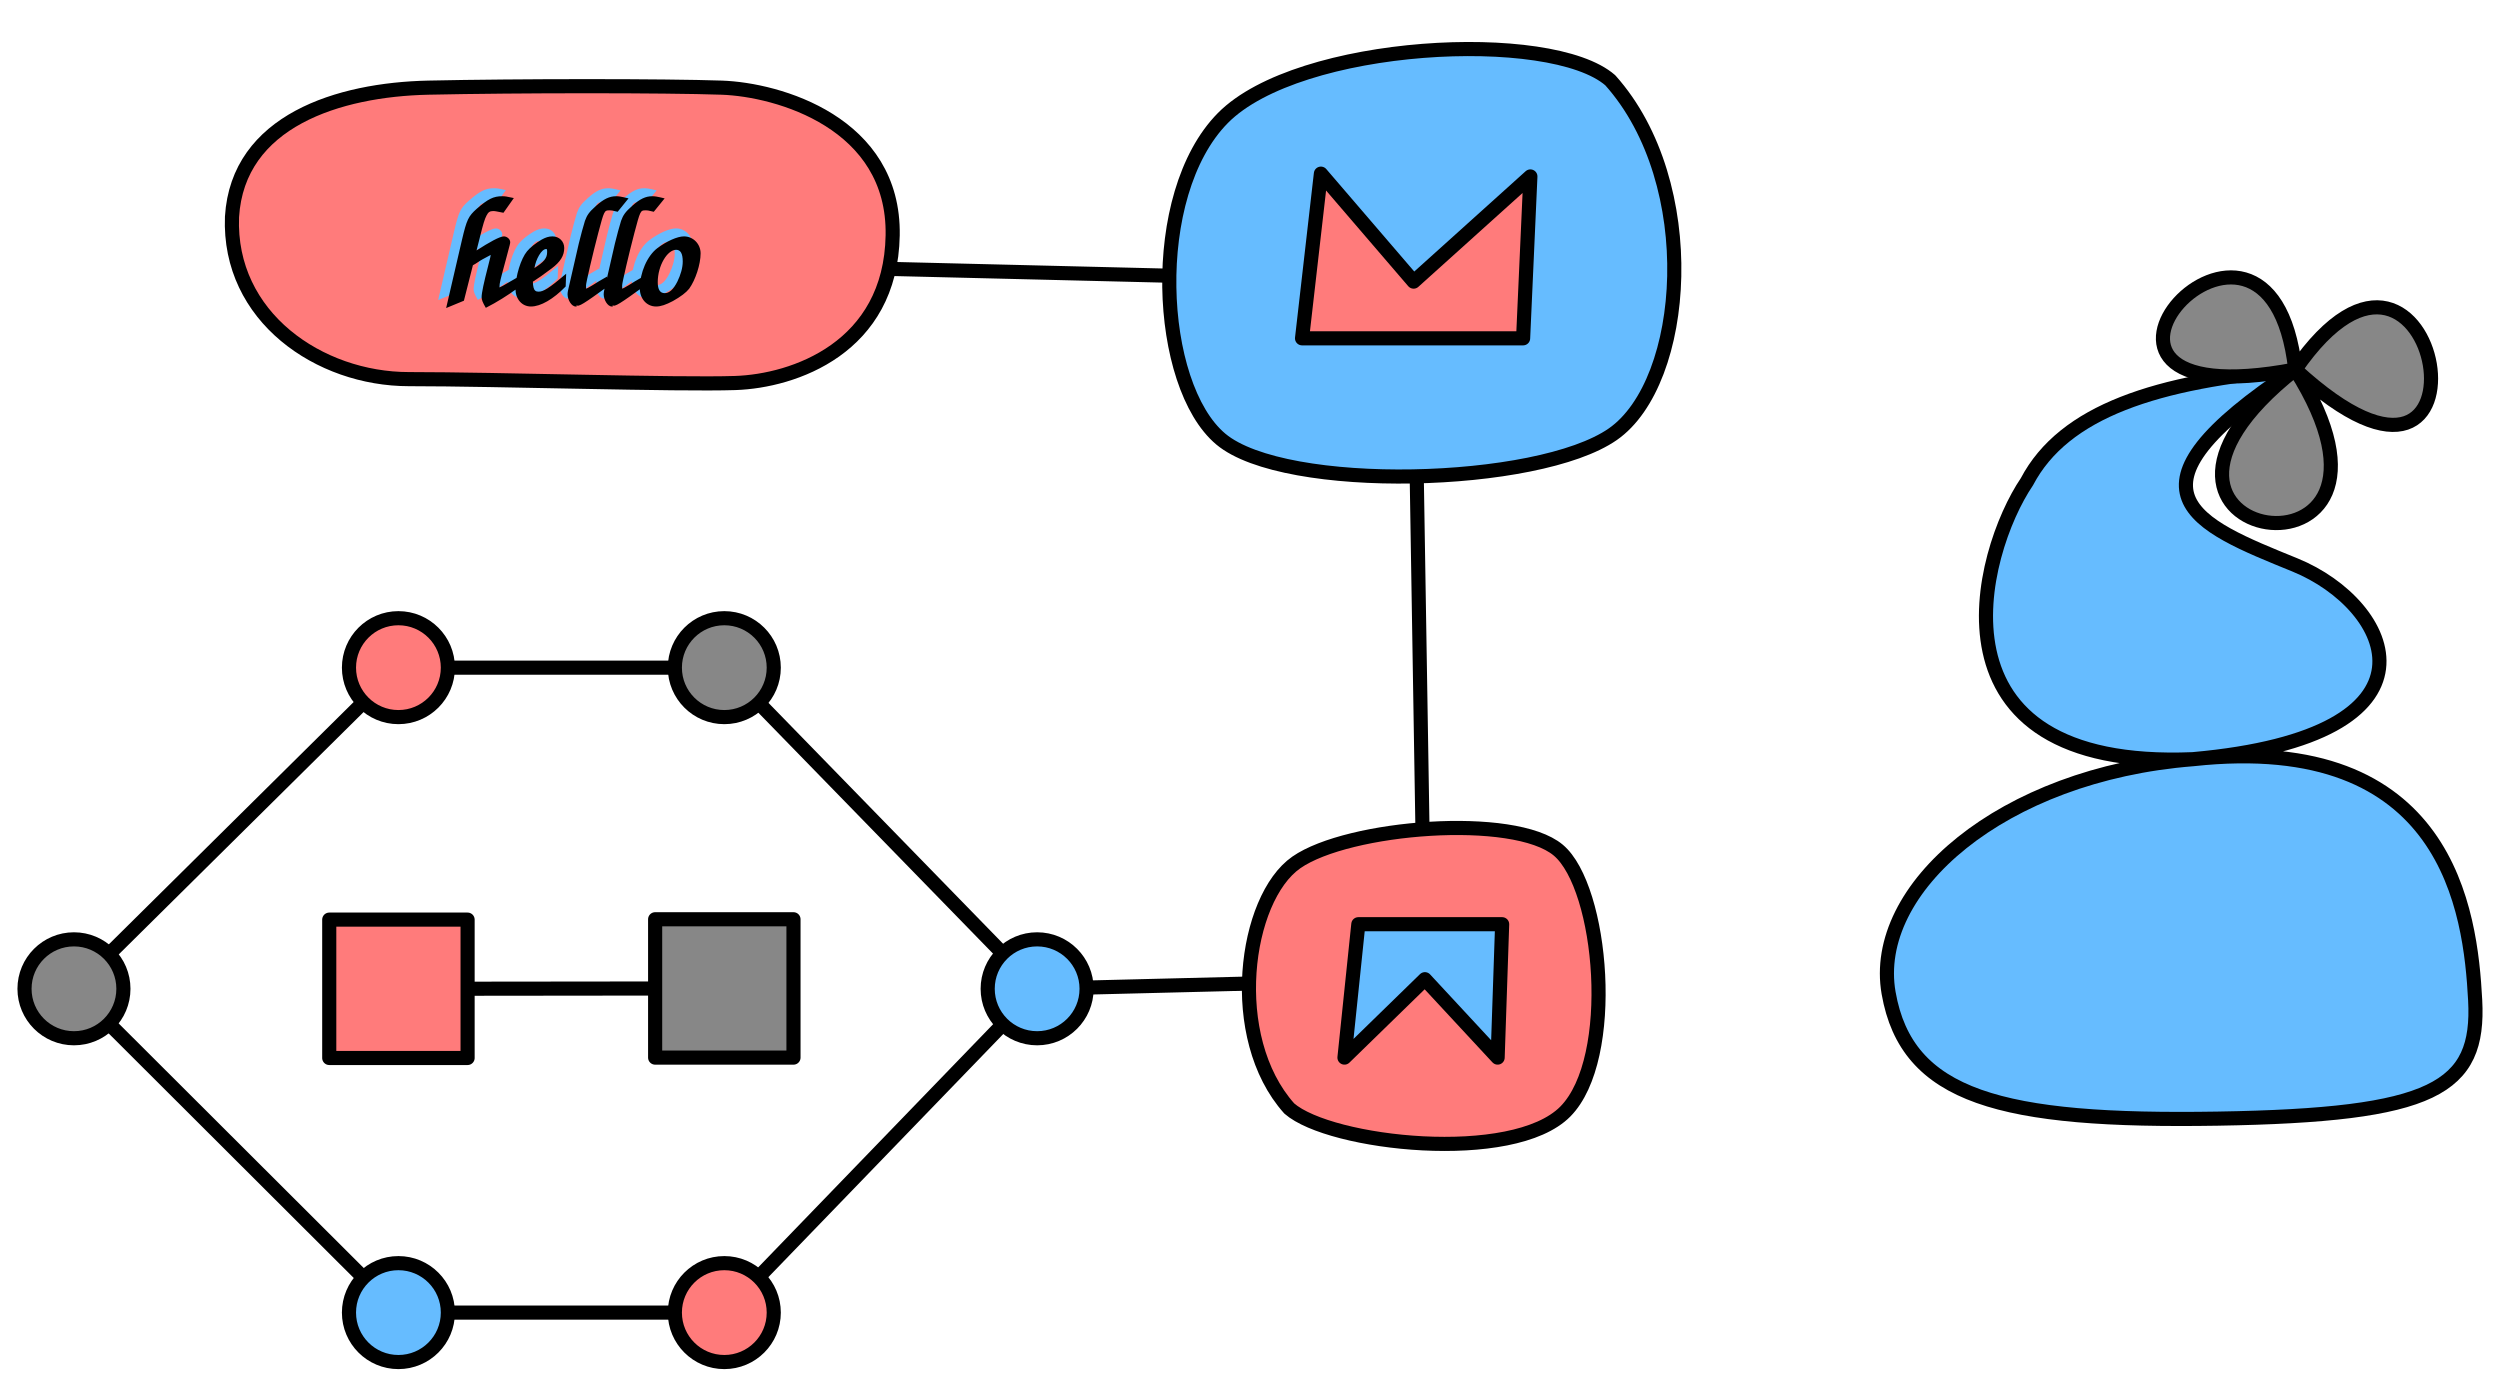
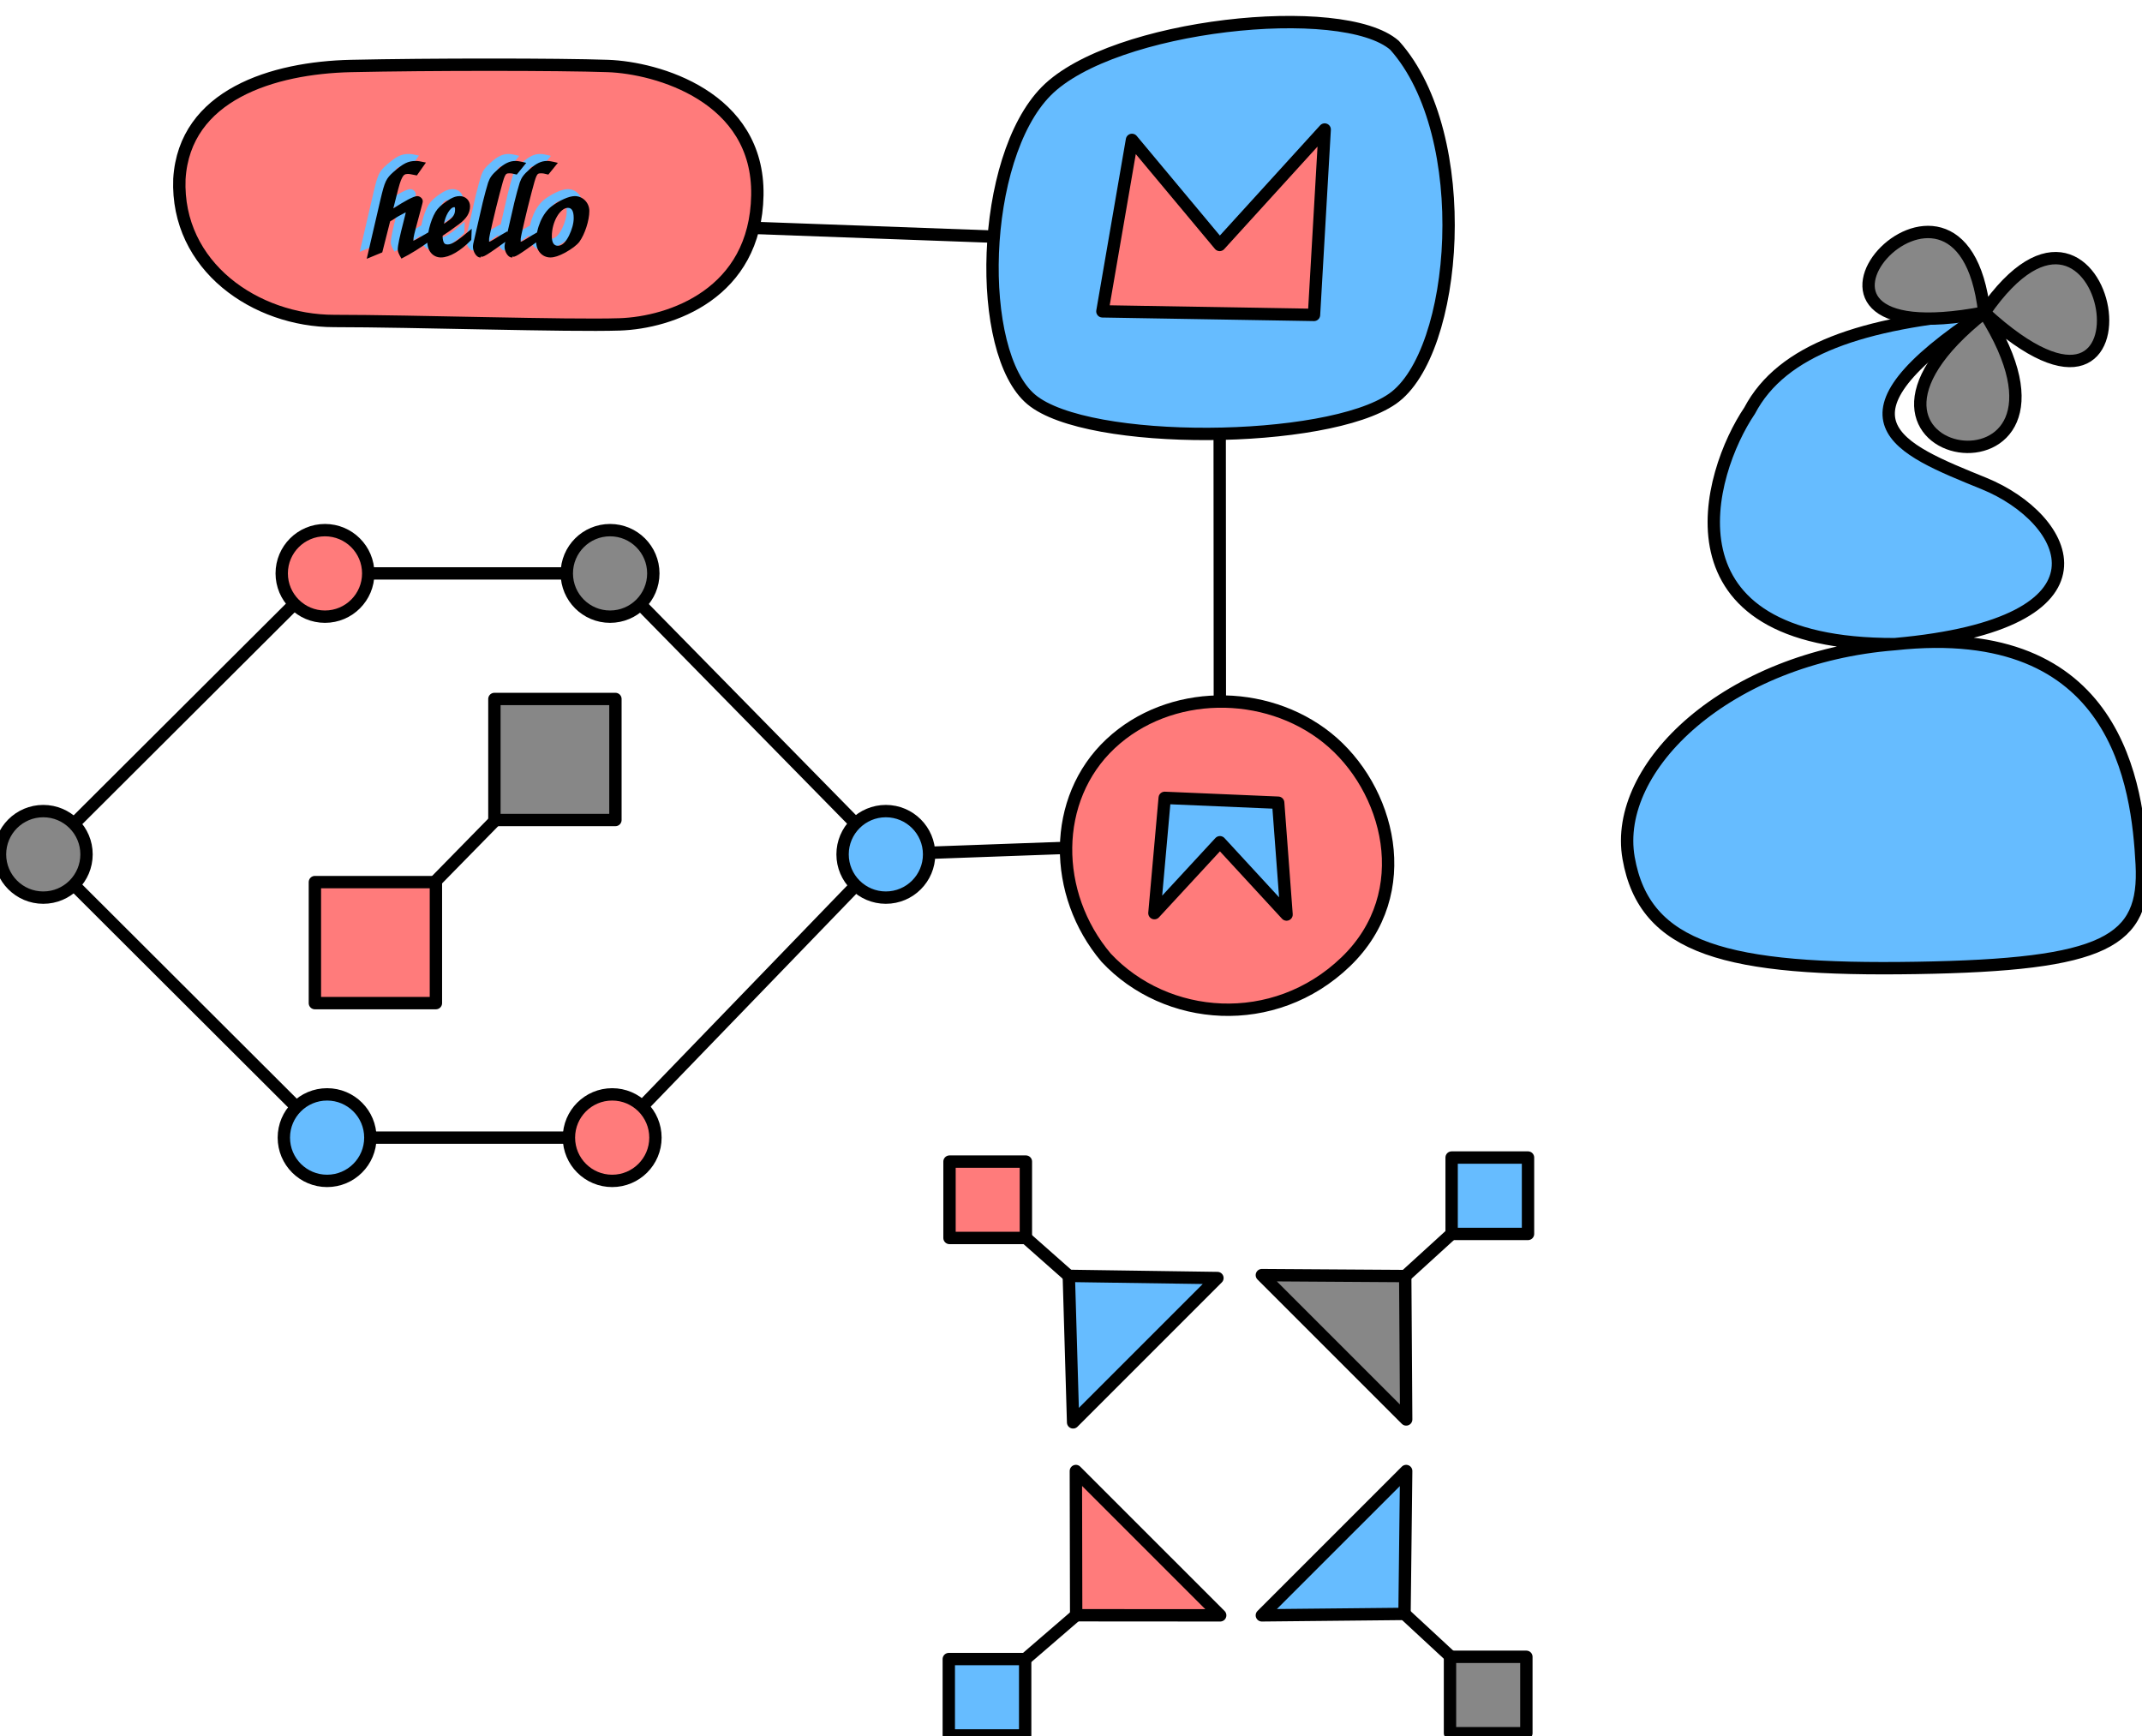
- <svg xmlns="http://www.w3.org/2000/svg" xmlns:ns1="http://svgjs.com/svgjs" width="100%" height="100%" version="1.1" style="stroke-linecap: round; stroke-linejoin: round;" viewBox="69.752 31.893 708.048 389.577">
-   <defs id="SvgjsDefs13384">
+ <svg xmlns="http://www.w3.org/2000/svg" xmlns:ns1="http://svgjs.com/svgjs" width="100%" height="100%" version="1.1" style="stroke-linecap: round; stroke-linejoin: round;" viewBox="70.538 38.094 693.482 561.823">
+   <defs id="SvgjsDefs29538">
    <locks id="locks">L-d1-b3b0fa:1,C-1b-ef4c93:8,L-42-4c0e2c:0
L-56-5ffe18:1,C-40-424ae7:8,L-77-b42a14:0
L-77-b42a14:1,C-32-912d81:8,L-d3-fa6284:0
C-12-e902fb:8,L-77-bd75cb:1,L-d1-b3b0fa:0
C-ef-07f29a:8,L-d3-fa6284:1,L-42-4c0e2c:1,L-49-1cdc79:0
L-85-e8557a:1,R-e8-d77b2e:8
R-60-fc3e42:8,L-85-e8557a:0
C-0b-d9ea38:8,L-77-bd75cb:0,L-56-5ffe18:0
P-94-4c3be0:0,P-33-b5d39a:0,P-33-b5d39a:4
P-94-4c3be0:1,P-33-b5d39a:1
P-33-b5d39a:2,P-94-4c3be0:2
P-33-b5d39a:3,P-94-4c3be0:3
P-e3-c1bc74:2,P-b7-746022:2
P-e3-c1bc74:3,P-b7-746022:3
P-b7-746022:0,P-b7-746022:4,P-e3-c1bc74:0
P-b7-746022:1,P-e3-c1bc74:1
P-1a-abdf83:0,P-1a-abdf83:10
P-1d-bf0bfb:0,P-1d-bf0bfb:6
L-e1-70cd59:1,P-94-4c3be0:4,L-6c-3a3589:0
P-e3-c1bc74:4,L-6c-3a3589:1,L-49-1cdc79:1
L-e1-70cd59:0,T-9a-84d509:8,T-f6-a3cc46:8
P-a8-5a644d:0,P-a8-5a644d:4,P-a8-5a644d:8
- P-bd-a6caa8:0,P-bd-a6caa8:1,P-bd-a6caa8:2,P-bd-a6caa8:3,P-a8-5a644d:2</locks>
+ P-bd-a6caa8:0,P-bd-a6caa8:1,P-bd-a6caa8:2,P-bd-a6caa8:3,P-a8-5a644d:2
+ R-9f-ca60a3:4,L-8b-0857fb:0
+ P-1b-1a16ee:2,L-8b-0857fb:1
+ L-6d-949176:1,P-3a-da776e:2
+ L-dd-33e301:0,P-0b-573a92:2
+ L-0f-16c9e1:0,P-35-18b1ae:2
+ L-0f-16c9e1:1,R-e4-70d7fd:6
+ R-3f-cba257:0,L-dd-33e301:1
+ R-42-c7d2bb:2,L-6d-949176:0</locks>
  </defs>
-   <line id="L-49-1cdc79" x1="363.489" y1="311.94" x2="473.315" y2="309.222" style="stroke: rgb(0, 0, 0); stroke-opacity: 1; stroke-width: 4; fill: none; fill-opacity: 0;" />
-   <line id="L-6c-3a3589" x1="470.103" y1="111.666" x2="473.315" y2="309.222" style="stroke: rgb(0, 0, 0); stroke-opacity: 1; stroke-width: 4; fill: none; fill-opacity: 0;" transform="matrix(1,0,0,1,0,3.552713678800501e-15)" />
-   <line id="L-e1-70cd59" x1="231.716" y1="105.853" x2="470.103" y2="111.666" style="stroke: rgb(0, 0, 0); stroke-opacity: 1; stroke-width: 4; fill: none; fill-opacity: 0;" transform="matrix(1,0,0,1,0,3.552713678800501e-15)" />
-   <path id="P-a8-5a644d" d="M-3010.853 -4339.42C-3088.198 -4336.197 -3071.375 -4398.015 -3057.836 -4418.002C-3047.322 -4437.989 -3021.145 -4446.512 -2981.823 -4449.788C-3034.586 -4415.122 -3009.836 -4405.813 -2981.943 -4394.444S-2936.664 -4346.011 -3010.853 -4339.42C-2938.387 -4347.315 -2932.213 -4296.241 -2930.881 -4271.166S-2942.501 -4238.621 -3003.825 -4237.619S-3091.829 -4243.636 -3097.005 -4273.194S-3065.001 -4335.149 -3010.853 -4339.42 " style="stroke: rgb(0, 0, 0); stroke-opacity: 1; stroke-width: 4; fill: rgb(102, 188, 255); fill-opacity: 1;" transform="matrix(1,-1.9428904254429224e-16,1.9428904254429224e-16,1,3701.649,4586.332)" />
-   <path id="P-bd-a6caa8" d="M-3943.164 -4468.519C-3901.592 -4402.811 -4006.147 -4418.783 -3943.164 -4468.519C-4023.665 -4453.165 -3950.534 -4534.222 -3943.164 -4468.519C-3902.112 -4528.075 -3882.577 -4412.783 -3943.164 -4468.519 " style="stroke: rgb(0, 0, 0); stroke-opacity: 1; stroke-width: 4; fill: rgb(135, 135, 135); fill-opacity: 1;" transform="matrix(1,0,0,1,4662.975,4605.056)" />
-   <g id="G-4f-8e8254" transform="matrix(1,0,0,1,340.6833,240.607)">
-     <path id="P-b7-746022" d="M-6887.075 -4677.786C-6905.108 -4697.952 -6899.75 -4737.25 -6885.065 -4747.472S-6823.436 -4761.481 -6810.882 -4750.951S-6794.021 -4691.948 -6808.889 -4676.911S-6875.487 -4667.643 -6887.075 -4677.786 " style="stroke: rgb(0, 0, 0); stroke-opacity: 1; fill: rgb(255, 123, 123); fill-opacity: 1; stroke-width: 4;" transform="matrix(1,0,0,1,6981.284,4783.011)" />
-     <polygon id="P-e3-c1bc74" points="-6483.802,-6103.241 -6479.876,-6141.013 -6439.145,-6141.013 -6440.424,-6103.241 -6461.019,-6125.442" style="stroke: rgb(0, 0, 0); stroke-opacity: 1; fill: rgb(102, 188, 255); fill-opacity: 1; stroke-width: 4;" transform="matrix(1,0,0,1,6593.651,6194.057)" />
-   </g>
-   <g id="G-3a-a7dd68" transform="matrix(-1,1.6653345369377348e-16,-1.6653345369377348e-16,-1,662.126,202.649)">
-     <path id="P-33-b5d39a" d="M-6881.813 -4646.529C-6907.911 -4675.715 -6903.779 -4731.974 -6882.525 -4746.769S-6789.674 -4763.384 -6771.504 -4748.144S-6750.582 -4678.965 -6772.099 -4657.202S-6865.041 -4631.849 -6881.813 -4646.529 " style="stroke: rgb(0, 0, 0); stroke-opacity: 1; fill: rgb(102, 188, 255); fill-opacity: 1; stroke-width: 4;" transform="matrix(1,0,0,1,7018.121,4794.543)" />
-     <polygon id="P-94-4c3be0" points="-6483.514,-6096.776 -6481.454,-6142.619 -6418.843,-6142.619 -6424.185,-6095.983 -6450.443,-6126.561" style="stroke: rgb(0, 0, 0); stroke-opacity: 1; fill: rgb(255, 123, 123); fill-opacity: 1; stroke-width: 4px;" transform="matrix(1,0,0,1,6642.454,6217.558)" />
-   </g>
-   <g id="G-a3-139bca" transform="matrix(1,0,0,1,-7.351372,-20.87282)">
-     <path id="P-56-dbb501" d="M139.704 117.065C141.355 89.823 169.973 81.018 195.289 80.467S262.431 79.917 278.391 80.467S327.371 90.373 326.821 122.293S298.753 163.569 282.243 164.12S215.101 163.019 189.785 163.019S138.603 145.408 139.704 117.065 " style="stroke: rgb(0, 0, 0); stroke-opacity: 1; stroke-width: 4px; fill: rgb(255, 123, 123); fill-opacity: 1;" transform="matrix(1,0,0,1,3.105822,-2.876671)" />
-     <g id="G-d6-595f7b">
-       <text id="T-9a-84d509" font-family="Zapfino" font-size="42.637" font-weight="bold" font-style="normal" text-anchor="middle" data-height="94.4375" style="stroke: rgb(0, 0, 0); stroke-opacity: 1; fill: rgb(102, 188, 255); fill-opacity: 1; stroke-width: 0;" transform="matrix(1,0,0,1,233.8847,86.24133)" ns1:data="{&quot;leading&quot;:&quot;1.185&quot;}">
-         <tspan id="SvgjsTspan1285" dy="50.524" x="0" ns1:data="{&quot;newLined&quot;:true}">hello</tspan>
-       </text>
-       <text id="T-f6-a3cc46" font-family="Zapfino" font-size="42.637" font-weight="bold" font-style="normal" text-anchor="middle" data-height="94.4375" style="stroke: rgb(0, 0, 0); stroke-opacity: 1; fill: rgb(0, 0, 0); fill-opacity: 1; stroke-width: 0;" transform="matrix(1,0,0,1,236.1473,88.50397)" ns1:data="{&quot;leading&quot;:&quot;1.185&quot;}">
-         <tspan id="SvgjsTspan1285" dy="50.524" x="0" ns1:data="{&quot;newLined&quot;:true}">hello</tspan>
-       </text>
+   <svg id="S-3b-3fe804" style="overflow: visible; pointer-events: none;" data-hidden="false" data-disabled="true">
+     <line id="L-d1-b3b0fa" x1="270.048" y1="249.481" x2="362.346" y2="249.481" style="stroke: rgb(0, 0, 0); stroke-opacity: 1; stroke-width: 4; fill: none; fill-opacity: 0;" transform="matrix(1,0,0,1,-94.29696,-25.7589)" />
+     <line id="L-77-bd75cb" x1="203.058" y1="340.436" x2="294.265" y2="249.481" style="stroke: rgb(0, 0, 0); stroke-opacity: 1; stroke-width: 4; fill: none; fill-opacity: 0;" transform="matrix(1,0,0,1,-118.5138,-25.75859)" />
+     <line id="L-42-4c0e2c" x1="362.345" y1="249.481" x2="451.631" y2="340.436" style="stroke: rgb(0, 0, 0); stroke-opacity: 1; stroke-width: 4; fill: none; fill-opacity: 0;" transform="matrix(1,0,0,1,-94.29665,-25.75881)" />
+     <line id="L-e1-70cd59" x1="224.874" y1="108.59" x2="465.381" y2="117.384" style="stroke: rgb(0, 0, 0); stroke-opacity: 1; stroke-width: 4; fill: none; fill-opacity: 0;" transform="matrix(1,0,0,1,0,0)" />
+     <line id="L-6c-3a3589" x1="465.381" y1="117.384" x2="465.5" y2="310.764" style="stroke: rgb(0, 0, 0); stroke-opacity: 1; stroke-width: 4; fill: none; fill-opacity: 0;" transform="matrix(1,0,0,1,0,0)" />
+     <line id="L-56-5ffe18" x1="202.372" y1="340.436" x2="294.265" y2="432.14" style="stroke: rgb(0, 0, 0); stroke-opacity: 1; stroke-width: 4; fill: none; fill-opacity: 0;" transform="matrix(1,0,0,1,-117.8273,-25.75885)" />
+     <line id="L-d3-fa6284" x1="362.345" y1="432.14" x2="450.944" y2="340.436" style="stroke: rgb(0, 0, 0); stroke-opacity: 1; stroke-width: 4; fill: none; fill-opacity: 0;" transform="matrix(1,0,0,1,-93.61016,-25.75883)" />
+     <line id="L-49-1cdc79" x1="357.334" y1="314.677" x2="465.5" y2="310.764" style="stroke: rgb(0, 0, 0); stroke-opacity: 1; stroke-width: 4; fill: none; fill-opacity: 0;" transform="matrix(1,0,0,1,0,0)" />
+     <line id="L-85-e8557a" x1="295.191" y1="374.552" x2="353.309" y2="315.268" style="stroke: rgb(0, 0, 0); stroke-opacity: 1; stroke-width: 4; fill: none; fill-opacity: 0;" transform="matrix(1,0,0,1,-103.1176,-31.30548)" />
+     <line id="L-77-b42a14" x1="270.734" y1="432.14" x2="363.032" y2="432.14" style="stroke: rgb(0, 0, 0); stroke-opacity: 1; stroke-width: 4; fill: none; fill-opacity: 0;" transform="matrix(1,0,0,1,-94.29626,-25.75881)" />
+   </svg>
+   <svg id="S-98-7642c6" style="overflow: visible; pointer-events: all;" data-hidden="false" data-disabled="false">
+     <path id="P-a8-5a644d" d="M-3010.853 -4342.435C-3088.198 -4342.226 -3071.375 -4398.015 -3057.836 -4418.002C-3047.322 -4437.989 -3021.145 -4446.512 -2981.823 -4449.788C-3034.586 -4415.122 -3009.836 -4405.813 -2981.943 -4394.444S-2936.664 -4349.025 -3010.853 -4342.435C-2938.387 -4350.33 -2932.213 -4296.241 -2930.881 -4271.166S-2942.501 -4238.621 -3003.825 -4237.619S-3091.829 -4243.636 -3097.005 -4273.194S-3065.001 -4338.164 -3010.853 -4342.435 " style="stroke: rgb(0, 0, 0); stroke-opacity: 1; stroke-width: 4; fill: rgb(102, 188, 255); fill-opacity: 1;" transform="matrix(1,-1.9428904254429217e-16,1.9428904254429217e-16,1,3694.811,4589.061)" />
+     <path id="P-bd-a6caa8" d="M-3943.164 -4468.519C-3901.592 -4402.811 -4006.147 -4418.783 -3943.164 -4468.519C-4023.665 -4453.165 -3950.534 -4534.222 -3943.164 -4468.519C-3902.112 -4528.075 -3882.577 -4412.783 -3943.164 -4468.519 " style="stroke: rgb(0, 0, 0); stroke-opacity: 1; stroke-width: 4; fill: rgb(135, 135, 135); fill-opacity: 1;" transform="matrix(1,0,0,1,4656.129,4607.785)" />
+     <g id="G-4f-8e8254" transform="matrix(1,0,0,1,333.8415,243.3437)">
+       <path id="P-b7-746022" d="M-6886.477 -4678.235C-6903.912 -4698.85 -6904.085 -4729.629 -6885.065 -4747.472S-6834.896 -4765.438 -6814.874 -4749.381S-6785.657 -4699.268 -6808.889 -4676.911S-6867.12 -4657.488 -6886.477 -4678.235 " style="stroke: rgb(0, 0, 0); stroke-opacity: 1; fill: rgb(255, 123, 123); fill-opacity: 1; stroke-width: 4;" transform="matrix(1,0,0,1,6981.284,4783.011)" />
+       <polygon id="P-e3-c1bc74" points="-6483.206,-6103.691 -6479.876,-6141.013 -6443.137,-6139.447 -6440.424,-6103.241 -6461.996,-6126.647" style="stroke: rgb(0, 0, 0); stroke-opacity: 1; fill: rgb(102, 188, 255); fill-opacity: 1; stroke-width: 4;" transform="matrix(1,0,0,1,6593.651,6194.057)" />
    </g>
-   </g>
-   <line id="L-85-e8557a" x1="285.708" y1="343.246" x2="378.007" y2="343.142" style="stroke: rgb(0, 0, 0); stroke-opacity: 1; stroke-width: 4; fill: none; fill-opacity: 0;" transform="matrix(1,0,0,1,-103.1176,-31.30548)" />
-   <rect id="R-60-fc3e42" width="39.182" height="39.182" style="stroke: rgb(0, 0, 0); stroke-opacity: 1; fill: rgb(255, 123, 123); fill-opacity: 1; stroke-width: 4px;" x="-0.011" y="0.841" transform="matrix(-1.3522993499478215e-16,1,-1,-1.3522993499478215e-16,203.0243,292.3608)" />
-   <rect id="R-e8-d77b2e" width="39.182" height="39.182" style="stroke: rgb(0, 0, 0); stroke-opacity: 1; fill: rgb(135, 135, 135); fill-opacity: 1; stroke-width: 4px;" x="-0.011" y="-17.954" transform="matrix(-1.3522993499478215e-16,1,-1,-1.3522993499478215e-16,276.5278,292.2569)" />
-   <line id="L-77-b42a14" x1="276.889" y1="429.404" x2="369.187" y2="429.404" style="stroke: rgb(0, 0, 0); stroke-opacity: 1; stroke-width: 4; fill: none; fill-opacity: 0;" transform="matrix(1,0,0,1,-94.29626,-25.75881)" />
-   <line id="L-77-bd75cb" x1="209.214" y1="337.7" x2="301.107" y2="246.744" style="stroke: rgb(0, 0, 0); stroke-opacity: 1; stroke-width: 4; fill: none; fill-opacity: 0;" transform="matrix(1,0,0,1,-118.5138,-25.75859)" />
-   <line id="L-56-5ffe18" x1="209.214" y1="337.699" x2="301.107" y2="429.404" style="stroke: rgb(0, 0, 0); stroke-opacity: 1; stroke-width: 4; fill: none; fill-opacity: 0;" transform="matrix(1,0,0,1,-118.5138,-25.75885)" />
-   <line id="L-d1-b3b0fa" x1="276.89" y1="246.744" x2="369.187" y2="246.744" style="stroke: rgb(0, 0, 0); stroke-opacity: 1; stroke-width: 4; fill: none; fill-opacity: 0;" transform="matrix(1,0,0,1,-94.29696,-25.7589)" />
-   <line id="L-42-4c0e2c" x1="369.187" y1="246.744" x2="457.786" y2="337.699" style="stroke: rgb(0, 0, 0); stroke-opacity: 1; stroke-width: 4; fill: none; fill-opacity: 0;" transform="matrix(1,0,0,1,-94.29665,-25.75881)" />
-   <line id="L-d3-fa6284" x1="369.187" y1="429.404" x2="457.786" y2="337.699" style="stroke: rgb(0, 0, 0); stroke-opacity: 1; stroke-width: 4; fill: none; fill-opacity: 0;" transform="matrix(1,0,0,1,-94.29665,-25.75881)" />
-   <circle id="C-12-e902fb" r="14.006" cx="0" cy="0" style="stroke: rgb(0, 0, 0); stroke-opacity: 1; fill: rgb(255, 123, 123); fill-opacity: 1; stroke-width: 4px;" transform="matrix(1,0,0,1,182.5927,220.9851)" />
-   <circle id="C-0b-d9ea38" r="14.006" cx="0" cy="0" style="stroke: rgb(0, 0, 0); stroke-opacity: 1; fill: rgb(135, 135, 135); fill-opacity: 1; stroke-width: 4px;" transform="matrix(1,0,0,1,90.69958,311.9405)" />
-   <circle id="C-40-424ae7" r="14.006" cx="0" cy="0" style="stroke: rgb(0, 0, 0); stroke-opacity: 1; fill: rgb(102, 188, 255); fill-opacity: 1; stroke-width: 4;" transform="matrix(1,0,0,1,182.5927,403.6448)" />
-   <circle id="C-1b-ef4c93" r="14.006" cx="0" cy="0" style="stroke: rgb(0, 0, 0); stroke-opacity: 1; fill: rgb(135, 135, 135); fill-opacity: 1; stroke-width: 4;" transform="matrix(1,0,0,1,274.8905,220.9851)" />
-   <circle id="C-32-912d81" r="14.006" cx="0" cy="0" style="stroke: rgb(0, 0, 0); stroke-opacity: 1; fill: rgb(255, 123, 123); fill-opacity: 1; stroke-width: 4px;" transform="matrix(1,0,0,1,274.8905,403.6448)" />
-   <circle id="C-ef-07f29a" r="14.006" cx="0" cy="0" style="stroke: rgb(0, 0, 0); stroke-opacity: 1; fill: rgb(102, 188, 255); fill-opacity: 1; stroke-width: 4px;" transform="matrix(1,0,0,1,363.4893,311.9405)" />
+     <g id="G-3a-a7dd68" transform="matrix(-1,1.6653345369377346e-16,-1.6653345369377346e-16,-1,655.2841,205.3857)">
+       <path id="P-33-b5d39a" d="M-6884.877 -4641.931C-6910.975 -4671.117 -6905.448 -4741.558 -6884.195 -4756.354S-6785.435 -4771.815 -6767.265 -4756.574S-6750.583 -4678.534 -6772.1 -4656.772S-6868.105 -4627.251 -6884.877 -4641.931 " style="stroke: rgb(0, 0, 0); stroke-opacity: 1; fill: rgb(102, 188, 255); fill-opacity: 1; stroke-width: 4;" transform="matrix(1,0,0,1,7018.121,4794.543)" />
+       <polygon id="P-94-4c3be0" points="-6486.583,-6092.194 -6483.124,-6152.212 -6414.614,-6151.06 -6424.188,-6095.553 -6452.579,-6129.562" style="stroke: rgb(0, 0, 0); stroke-opacity: 1; fill: rgb(255, 123, 123); fill-opacity: 1; stroke-width: 4px;" transform="matrix(1,0,0,1,6642.454,6217.558)" />
+     </g>
+     <g id="G-a3-139bca" transform="matrix(1,0,0,1,-14.19283,-18.13613)">
+       <path id="P-56-dbb501" d="M139.704 117.065C141.355 89.823 169.973 81.018 195.289 80.467S262.431 79.917 278.391 80.467S327.371 90.373 326.821 122.293S298.753 163.569 282.243 164.12S215.101 163.019 189.785 163.019S138.603 145.408 139.704 117.065 " style="stroke: rgb(0, 0, 0); stroke-opacity: 1; stroke-width: 4px; fill: rgb(255, 123, 123); fill-opacity: 1;" transform="matrix(1,0,0,1,3.105822,-2.876671)" />
+       <g id="G-d6-595f7b">
+         <text id="T-9a-84d509" font-family="Zapfino" font-size="42.637" font-weight="bold" font-style="normal" text-anchor="middle" data-height="94.4375" style="stroke: rgb(0, 0, 0); stroke-opacity: 1; fill: rgb(102, 188, 255); fill-opacity: 1; stroke-width: 0;" transform="matrix(1,0,0,1,233.8847,86.24133)" ns1:data="{&quot;leading&quot;:&quot;1.185&quot;}">
+           <tspan id="SvgjsTspan1285" dy="50.524" x="0" ns1:data="{&quot;newLined&quot;:true}">hello</tspan>
+         </text>
+         <text id="T-f6-a3cc46" font-family="Zapfino" font-size="42.637" font-weight="bold" font-style="normal" text-anchor="middle" data-height="94.4375" style="stroke: rgb(0, 0, 0); stroke-opacity: 1; fill: rgb(0, 0, 0); fill-opacity: 1; stroke-width: 0;" transform="matrix(1,0,0,1,236.1473,88.50397)" ns1:data="{&quot;leading&quot;:&quot;1.185&quot;}">
+           <tspan id="SvgjsTspan1285" dy="50.524" x="0" ns1:data="{&quot;newLined&quot;:true}">hello</tspan>
+         </text>
+       </g>
+     </g>
+     <rect id="R-60-fc3e42" width="39.182" height="39.182" style="stroke: rgb(0, 0, 0); stroke-opacity: 1; fill: rgb(255, 123, 123); fill-opacity: 1; stroke-width: 4px;" x="-0.011" y="0.841" transform="matrix(-1.352299349947821e-16,1,-1,-1.352299349947821e-16,212.5082,323.6671)" />
+     <rect id="R-e8-d77b2e" width="39.182" height="39.182" style="stroke: rgb(0, 0, 0); stroke-opacity: 1; fill: rgb(135, 135, 135); fill-opacity: 1; stroke-width: 4px;" x="-0.011" y="-17.954" transform="matrix(-1.352299349947821e-16,1,-1,-1.352299349947821e-16,251.8305,264.384)" />
+     <circle id="C-12-e902fb" r="14.006" cx="0" cy="0" style="stroke: rgb(0, 0, 0); stroke-opacity: 1; fill: rgb(255, 123, 123); fill-opacity: 1; stroke-width: 4px;" transform="matrix(1,0,0,1,175.7511,223.7218)" />
+     <circle id="C-0b-d9ea38" r="14.006" cx="0" cy="0" style="stroke: rgb(0, 0, 0); stroke-opacity: 1; fill: rgb(135, 135, 135); fill-opacity: 1; stroke-width: 4px;" transform="matrix(1,0,0,1,84.54439,314.6772)" />
+     <circle id="C-40-424ae7" r="14.006" cx="0" cy="0" style="stroke: rgb(0, 0, 0); stroke-opacity: 1; fill: rgb(102, 188, 255); fill-opacity: 1; stroke-width: 4;" transform="matrix(1,0,0,1,176.4376,406.3815)" />
+     <circle id="C-1b-ef4c93" r="14.006" cx="0" cy="0" style="stroke: rgb(0, 0, 0); stroke-opacity: 1; fill: rgb(135, 135, 135); fill-opacity: 1; stroke-width: 4;" transform="matrix(1,0,0,1,268.0488,223.7217)" />
+     <circle id="C-32-912d81" r="14.006" cx="0" cy="0" style="stroke: rgb(0, 0, 0); stroke-opacity: 1; fill: rgb(255, 123, 123); fill-opacity: 1; stroke-width: 4px;" transform="matrix(1,0,0,1,268.7353,406.3815)" />
+     <circle id="C-ef-07f29a" r="14.006" cx="0" cy="0" style="stroke: rgb(0, 0, 0); stroke-opacity: 1; fill: rgb(102, 188, 255); fill-opacity: 1; stroke-width: 4px;" transform="matrix(1,0,0,1,357.3341,314.6772)" />
+     <polygon id="P-3a-da776e" points="0,0 46.727,46.727 0.097,46.693" transform="matrix(1,0,0,1,418.8539,514.306)" style="stroke: rgb(0, 0, 0); stroke-opacity: 1; fill: rgb(255, 123, 123); fill-opacity: 1; stroke-width: 4px;" />
+     <polygon id="P-0b-573a92" points="46.727,0 0,46.727 46.189,46.261" transform="matrix(1,0,0,1,479.0677,514.306)" style="stroke: rgb(0, 0, 0); stroke-opacity: 1; fill: rgb(102, 188, 255); fill-opacity: 1; stroke-width: 4;" />
+     <polygon id="P-1b-1a16ee" points="0,46.727 46.727,0 -1.392,-0.696" transform="matrix(1,0,0,1,417.9598,451.8337)" style="stroke: rgb(0, 0, 0); stroke-opacity: 1; fill: rgb(102, 188, 255); fill-opacity: 1; stroke-width: 4;" />
+     <polygon id="P-35-18b1ae" points="46.727,46.727 0,0 46.42,0.304" transform="matrix(1,0,0,1,479.0677,450.8911)" style="stroke: rgb(0, 0, 0); stroke-opacity: 1; fill: rgb(135, 135, 135); fill-opacity: 1; stroke-width: 4px;" />
+     <rect id="R-9f-ca60a3" width="24.729" height="24.729" style="stroke: rgb(0, 0, 0); stroke-opacity: 1; stroke-width: 4; fill: rgb(255, 123, 123); fill-opacity: 1;" transform="matrix(1,0,0,1,377.9454,414.1354)" />
+     <line id="L-8b-0857fb" x1="402.616" y1="438.798" x2="416.568" y2="451.138" style="stroke: rgb(0, 0, 0); stroke-opacity: 1; stroke-width: 4; fill: none; fill-opacity: 0;" />
+     <rect id="R-e4-70d7fd" width="24.729" height="24.729" style="stroke: rgb(0, 0, 0); stroke-opacity: 1; stroke-width: 4; fill: rgb(102, 188, 255); fill-opacity: 1;" transform="matrix(1,0,0,1,540.5093,412.8241)" />
+     <rect id="R-3f-cba257" width="24.729" height="24.729" style="stroke: rgb(0, 0, 0); stroke-opacity: 1; stroke-width: 4px; fill: rgb(135, 135, 135); fill-opacity: 1;" transform="matrix(1,0,0,1,539.9788,574.4523)" />
+     <rect id="R-42-c7d2bb" width="24.729" height="24.729" style="stroke: rgb(0, 0, 0); stroke-opacity: 1; stroke-width: 4; fill: rgb(102, 188, 255); fill-opacity: 1;" transform="matrix(1,0,0,1,377.7136,575.1876)" />
+     <line id="L-dd-33e301" x1="525.256" y1="560.567" x2="540.039" y2="574.259" style="stroke: rgb(0, 0, 0); stroke-opacity: 1; stroke-width: 4px; fill: none; fill-opacity: 0;" />
+     <line id="L-0f-16c9e1" x1="525.487" y1="451.195" x2="540.502" y2="437.516" style="stroke: rgb(0, 0, 0); stroke-opacity: 1; stroke-width: 4px; fill: none; fill-opacity: 0;" />
+     <line id="L-6d-949176" x1="402.474" y1="575.203" x2="418.951" y2="560.999" style="stroke: rgb(0, 0, 0); stroke-opacity: 1; stroke-width: 4px; fill: none; fill-opacity: 0;" />
+   </svg>
</svg>
